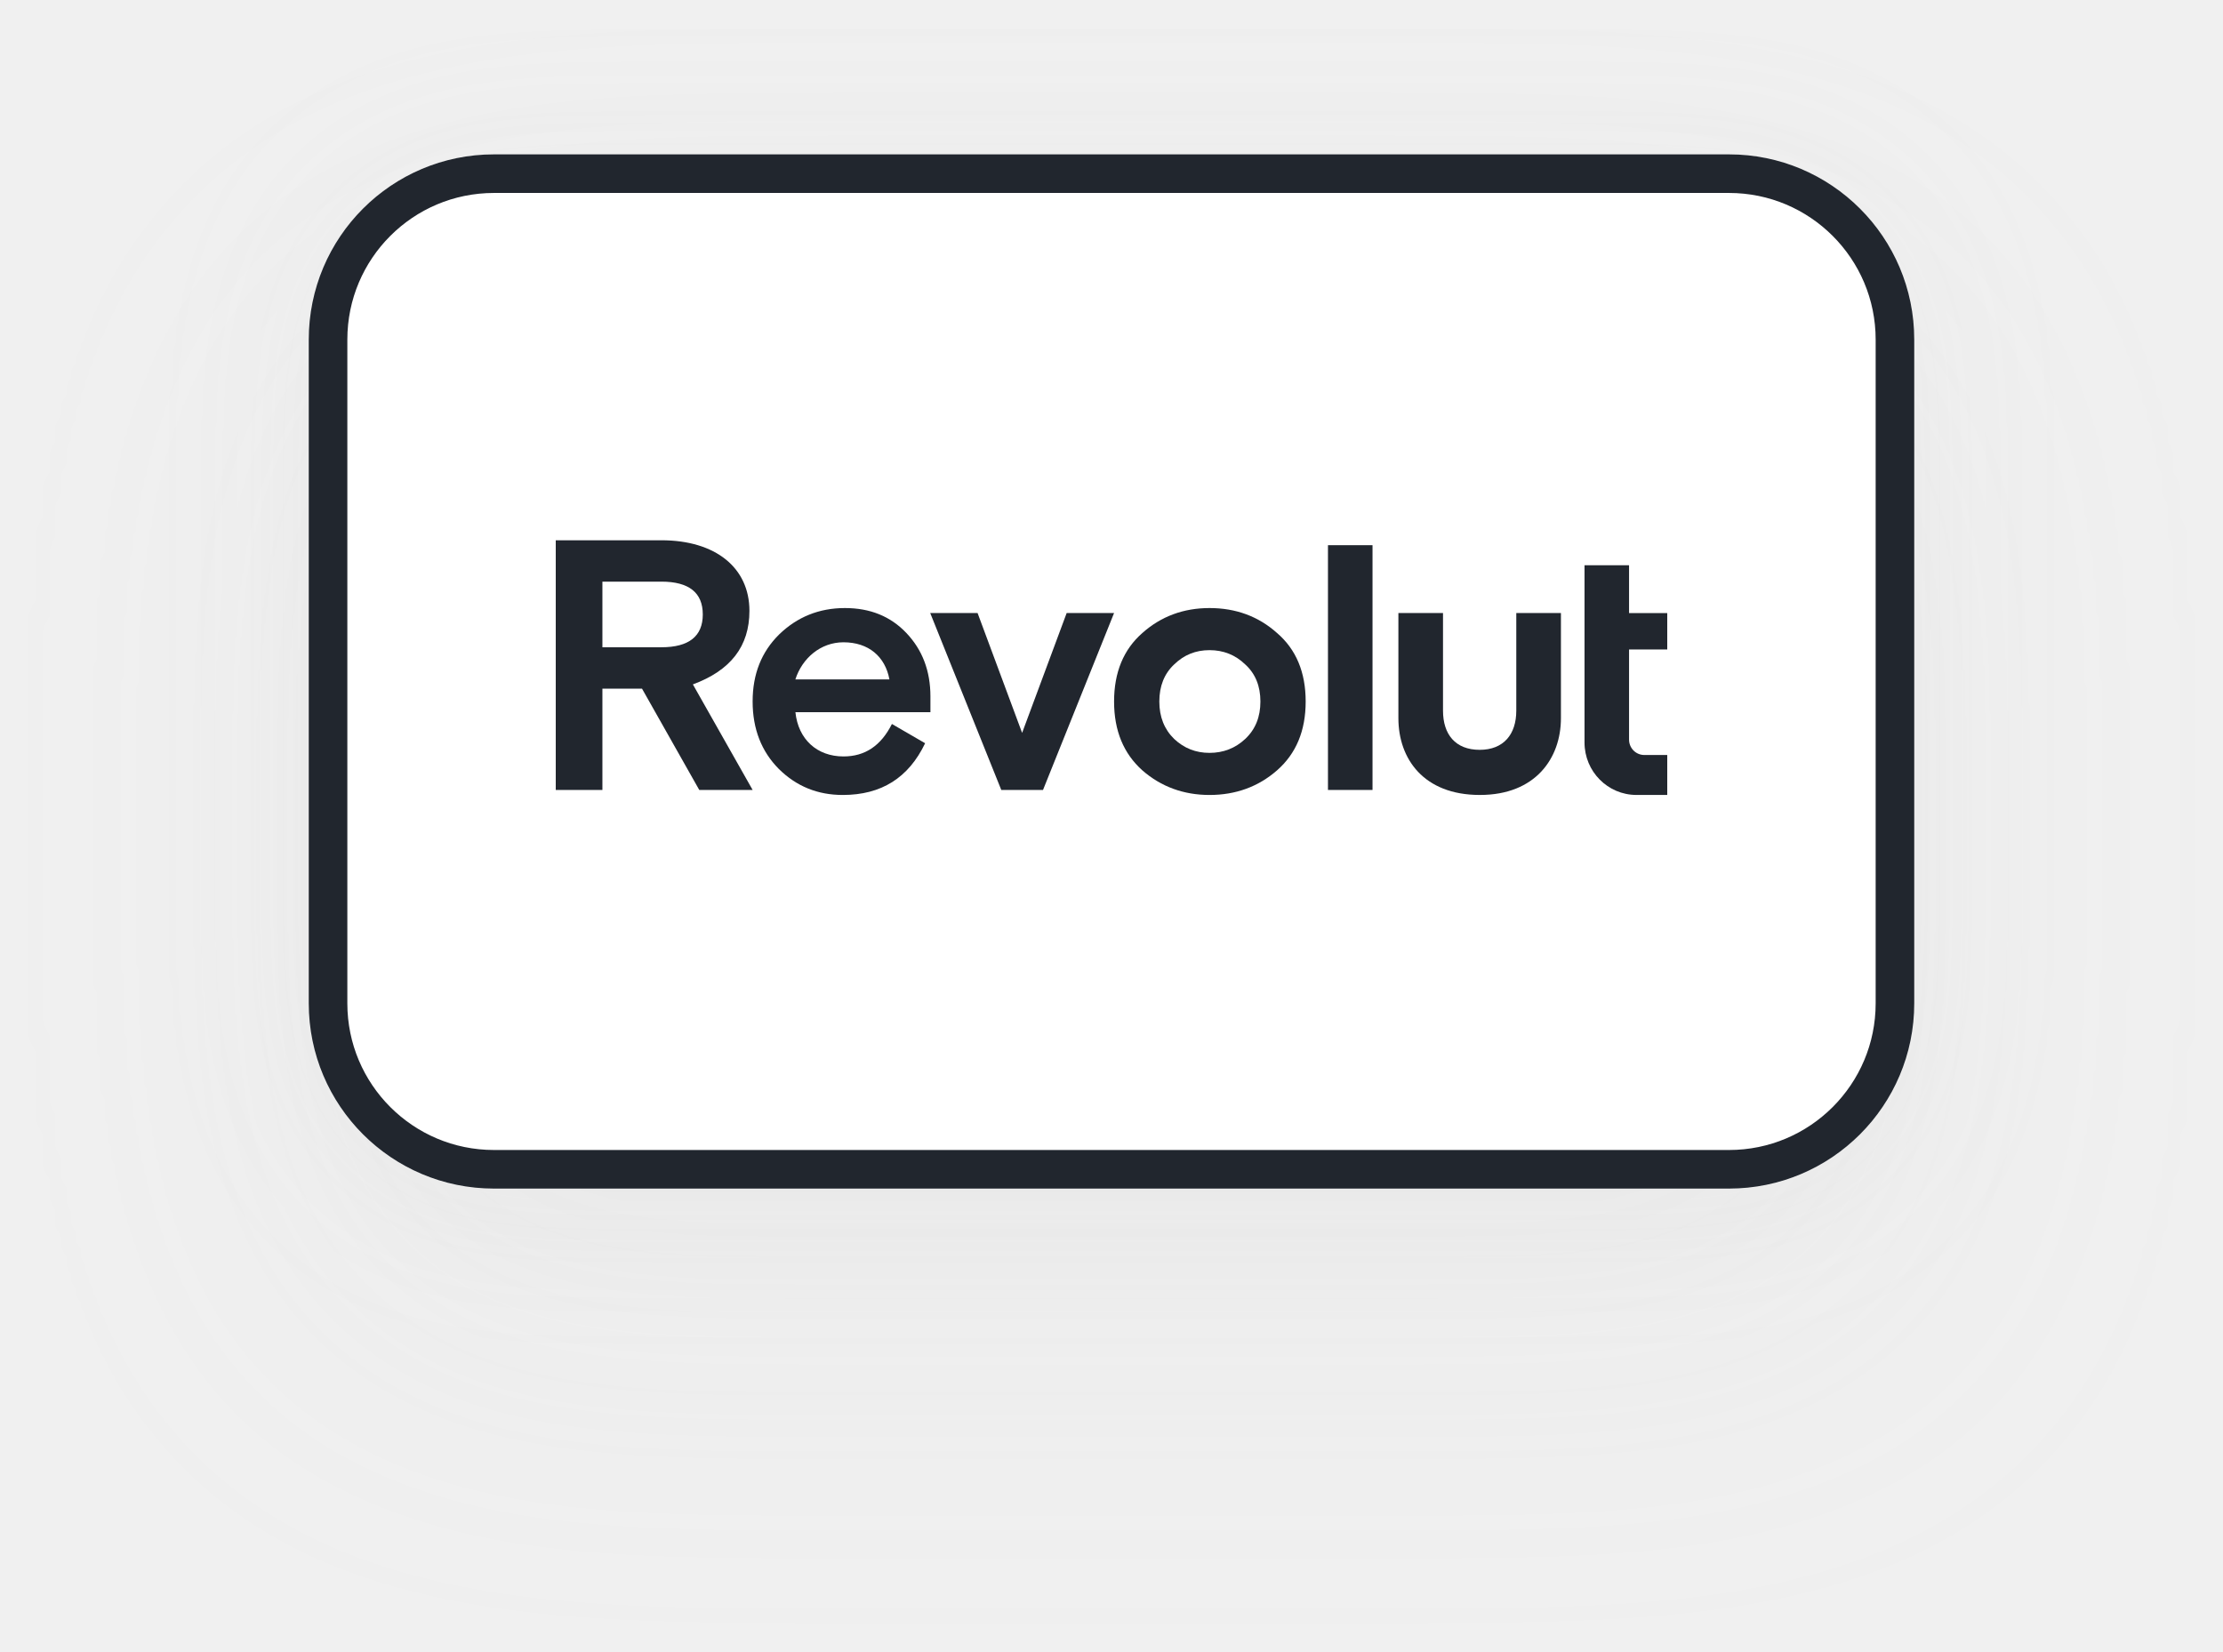
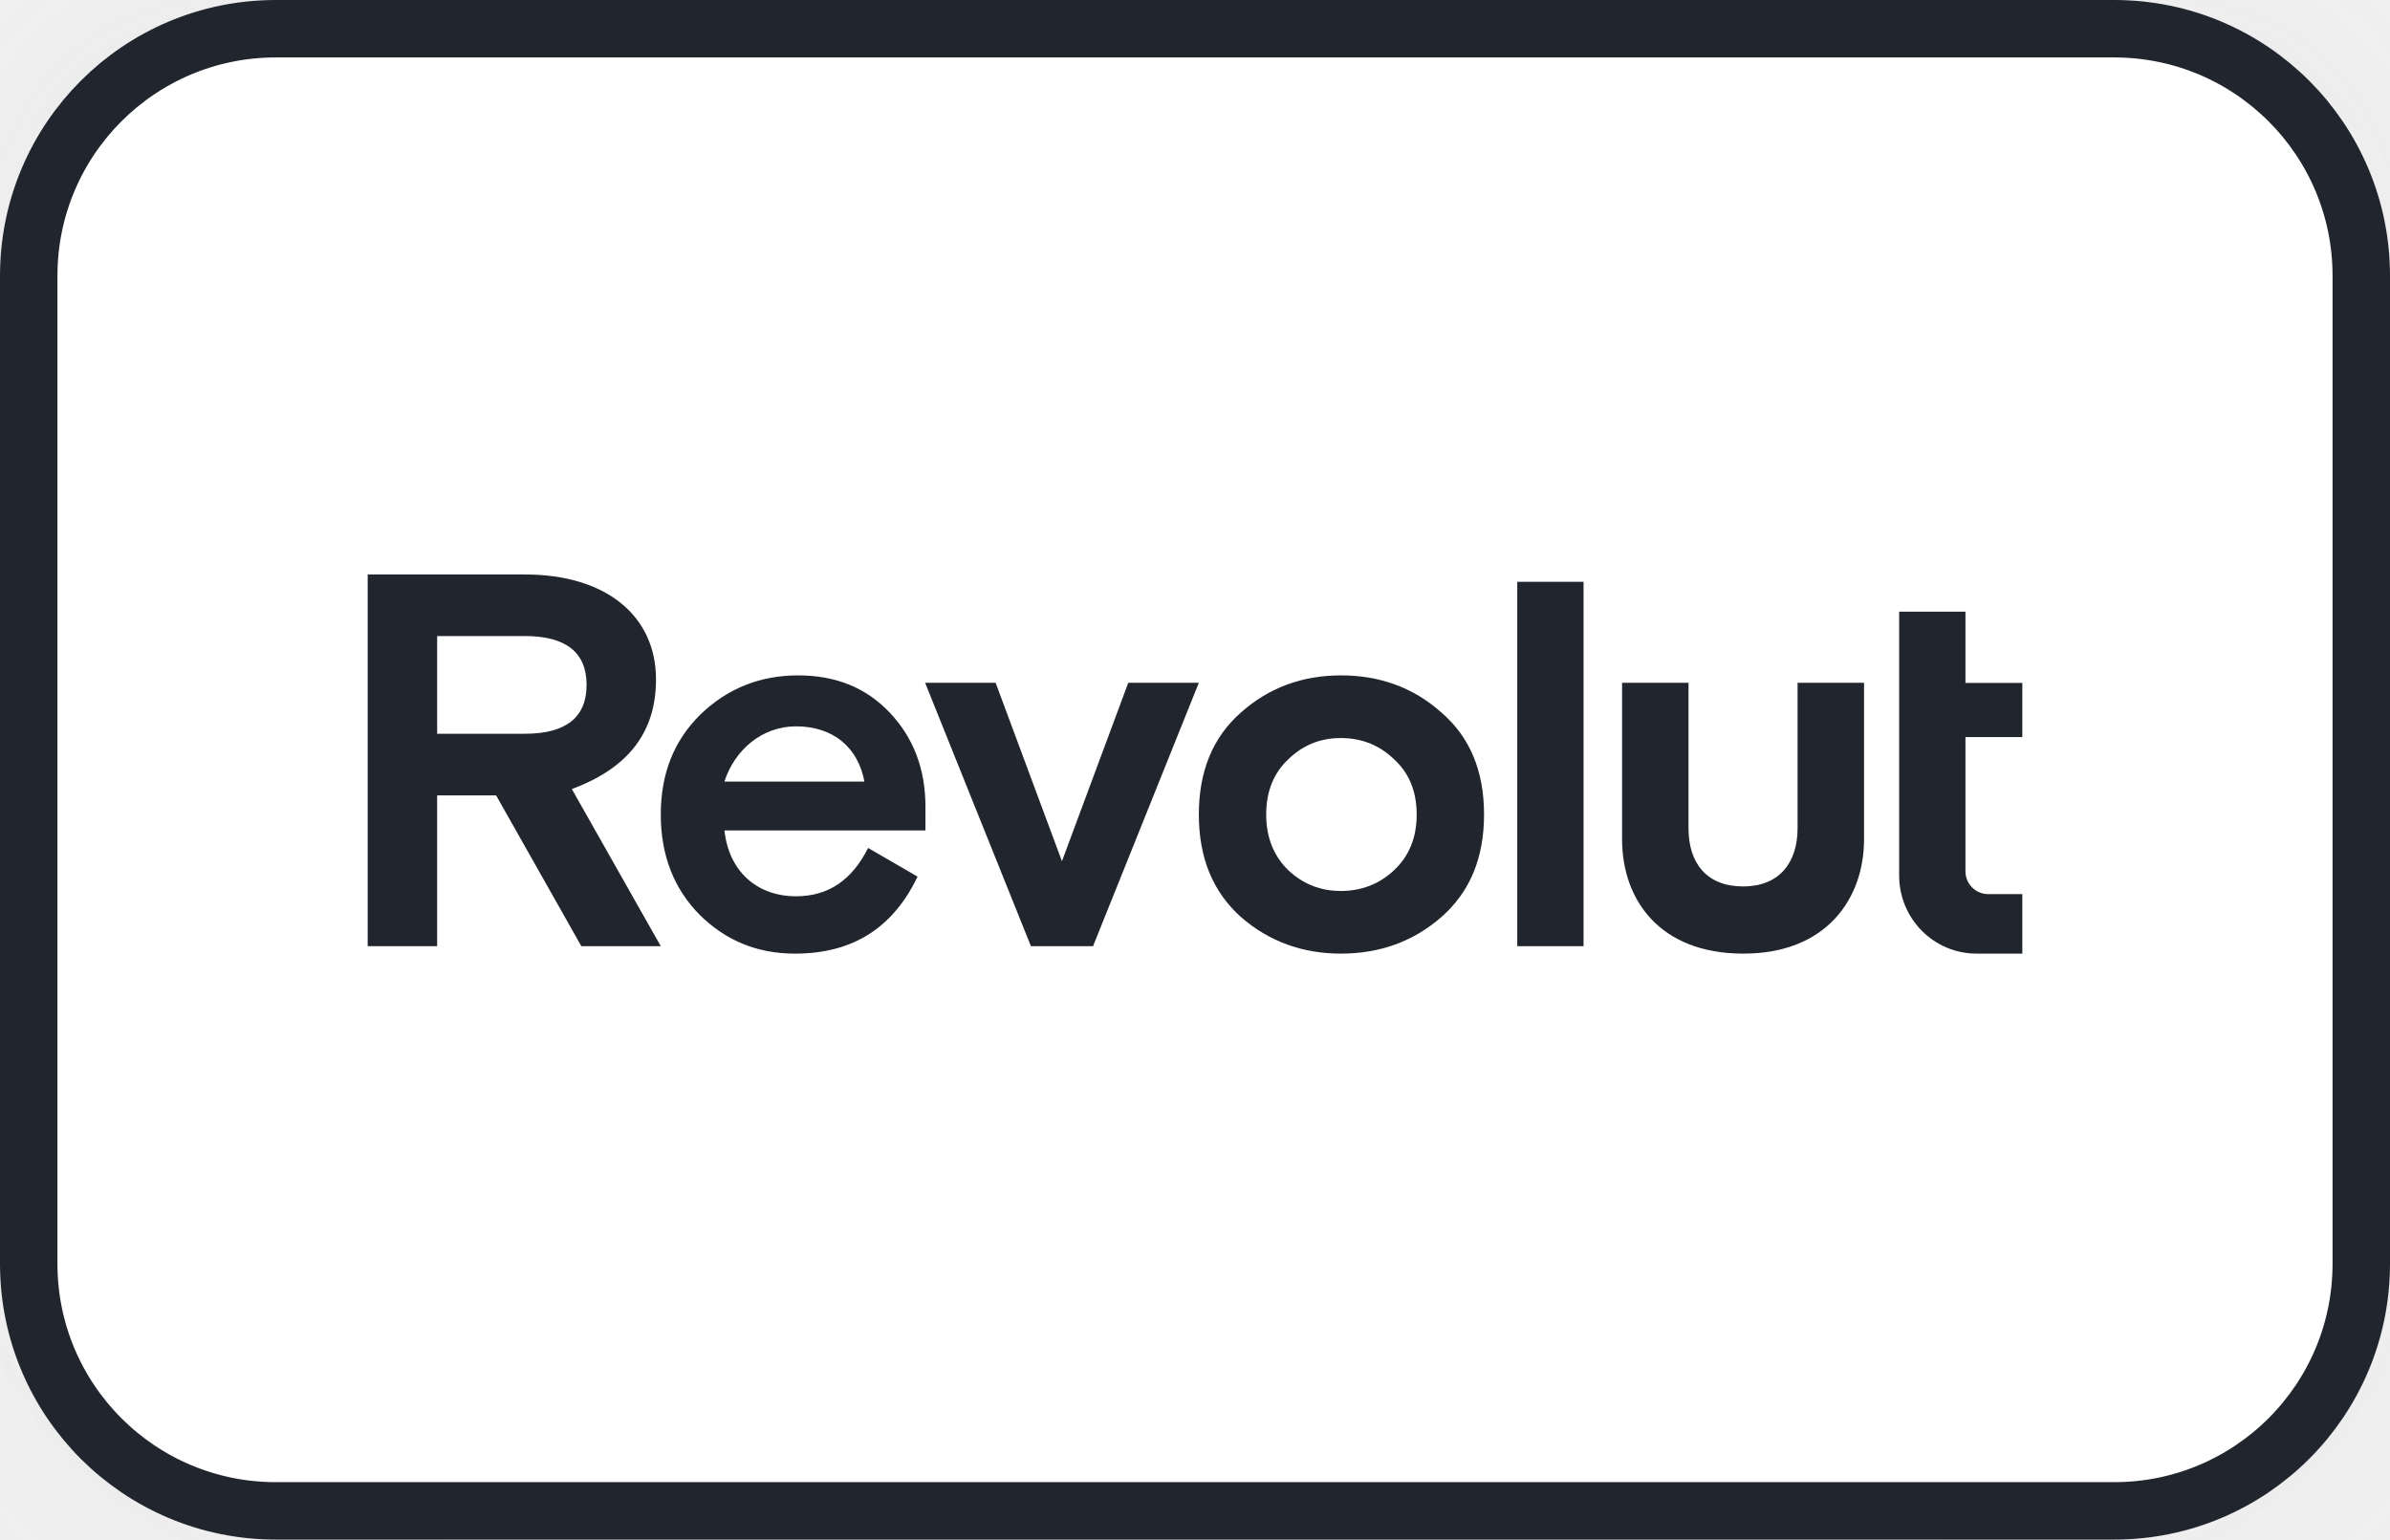
- <svg xmlns="http://www.w3.org/2000/svg" width="288" height="214" viewBox="0 0 288 214" fill="none">
+ <svg xmlns="http://www.w3.org/2000/svg" width="208" height="134" viewBox="40 20 208 134" fill="none">
  <g filter="url(#filter0_dd_4303_2846)">
    <rect x="40" y="20" width="208" height="134" rx="24" fill="white" />
    <rect x="42.5" y="22.5" width="203" height="129" rx="21.5" stroke="#21262E" stroke-width="5" />
    <path d="M165.447 82.017C163.019 79.844 160.088 78.782 156.699 78.782C153.357 78.782 150.425 79.846 147.996 82.017C145.568 84.142 144.334 87.101 144.334 90.891C144.334 94.681 145.568 97.638 147.996 99.811C150.424 101.936 153.357 103 156.699 103C160.088 103 163.019 101.936 165.447 99.811C167.922 97.638 169.156 94.681 169.156 90.891C169.156 87.101 167.92 84.142 165.447 82.017ZM152.121 95.743C150.84 94.496 150.196 92.877 150.196 90.891C150.196 88.903 150.835 87.286 152.121 86.085C153.402 84.838 154.915 84.237 156.697 84.237C158.481 84.237 160.039 84.838 161.322 86.085C162.647 87.286 163.292 88.903 163.292 90.891C163.292 92.879 162.652 94.496 161.322 95.743C160.041 96.945 158.482 97.546 156.697 97.546C154.915 97.546 153.405 96.945 152.121 95.743Z" fill="#21262E" />
    <path d="M177.816 102.351V70.637H172.045V102.351H177.816Z" fill="#21262E" />
    <path d="M196.442 79.428V92.082C196.442 95.131 194.809 97.152 191.699 97.152C188.539 97.152 186.949 95.133 186.949 92.082V79.428H181.168V93.053C181.168 98.331 184.465 102.998 191.699 102.998H191.744C198.934 102.998 202.226 98.228 202.226 93.053V79.428H196.442Z" fill="#21262E" />
    <path d="M138.191 79.428L132.42 94.956L126.65 79.428H120.513L129.721 102.351H135.127L144.333 79.428H138.191Z" fill="#21262E" />
    <path d="M120.542 90.243C120.542 86.916 119.49 84.189 117.428 82.017C115.367 79.844 112.714 78.782 109.461 78.782C106.119 78.782 103.278 79.938 100.941 82.202C98.65 84.467 97.507 87.332 97.507 90.891C97.507 94.451 98.652 97.362 100.897 99.626C103.188 101.891 105.936 103 109.187 103C114.181 103 117.707 100.782 119.855 96.298L115.552 93.803C114.134 96.621 112.071 98.008 109.278 98.008C105.844 98.008 103.416 95.79 103.05 92.278H120.541V90.243H120.542ZM109.275 83.218C112.526 83.218 114.681 85.066 115.228 88.025H103.046C103.919 85.299 106.297 83.218 109.275 83.218Z" fill="#21262E" />
    <path d="M97.508 102.352L89.766 88.673C94.663 86.87 97.092 83.728 97.092 79.152C97.097 73.559 92.697 70 85.691 70H72V102.352H78.045V89.226H83.176L90.594 102.352H97.508ZM85.691 75.36C89.263 75.36 91.05 76.792 91.05 79.611C91.05 82.43 89.261 83.862 85.691 83.862H78.045V75.36H85.691Z" fill="#21262E" />
    <path d="M212.008 102.998C208.294 102.998 205.282 99.957 205.282 96.204V73.235H211.052V79.437H216V84.151H211.052V95.83C211.052 96.93 211.935 97.821 213.027 97.821H216V102.998H212.008Z" fill="#21262E" />
  </g>
  <defs>
    <filter id="filter0_dd_4303_2846" x="0" y="0" width="288" height="214" filterUnits="userSpaceOnUse" color-interpolation-filters="sRGB">
      <feFlood flood-opacity="0" result="BackgroundImageFix" />
      <feColorMatrix in="SourceAlpha" type="matrix" values="0 0 0 0 0 0 0 0 0 0 0 0 0 0 0 0 0 0 127 0" result="hardAlpha" />
      <feOffset dy="2" />
      <feGaussianBlur stdDeviation="10" />
      <feColorMatrix type="matrix" values="0 0 0 0 0.718 0 0 0 0 0.718 0 0 0 0 0.718 0 0 0 0.08 0" />
      <feBlend mode="normal" in2="BackgroundImageFix" result="effect1_dropShadow_4303_2846" />
      <feColorMatrix in="SourceAlpha" type="matrix" values="0 0 0 0 0 0 0 0 0 0 0 0 0 0 0 0 0 0 127 0" result="hardAlpha" />
      <feOffset dy="20" />
      <feGaussianBlur stdDeviation="20" />
      <feColorMatrix type="matrix" values="0 0 0 0 0.718 0 0 0 0 0.718 0 0 0 0 0.718 0 0 0 0.08 0" />
      <feBlend mode="normal" in2="effect1_dropShadow_4303_2846" result="effect2_dropShadow_4303_2846" />
      <feBlend mode="normal" in="SourceGraphic" in2="effect2_dropShadow_4303_2846" result="shape" />
    </filter>
  </defs>
</svg>
